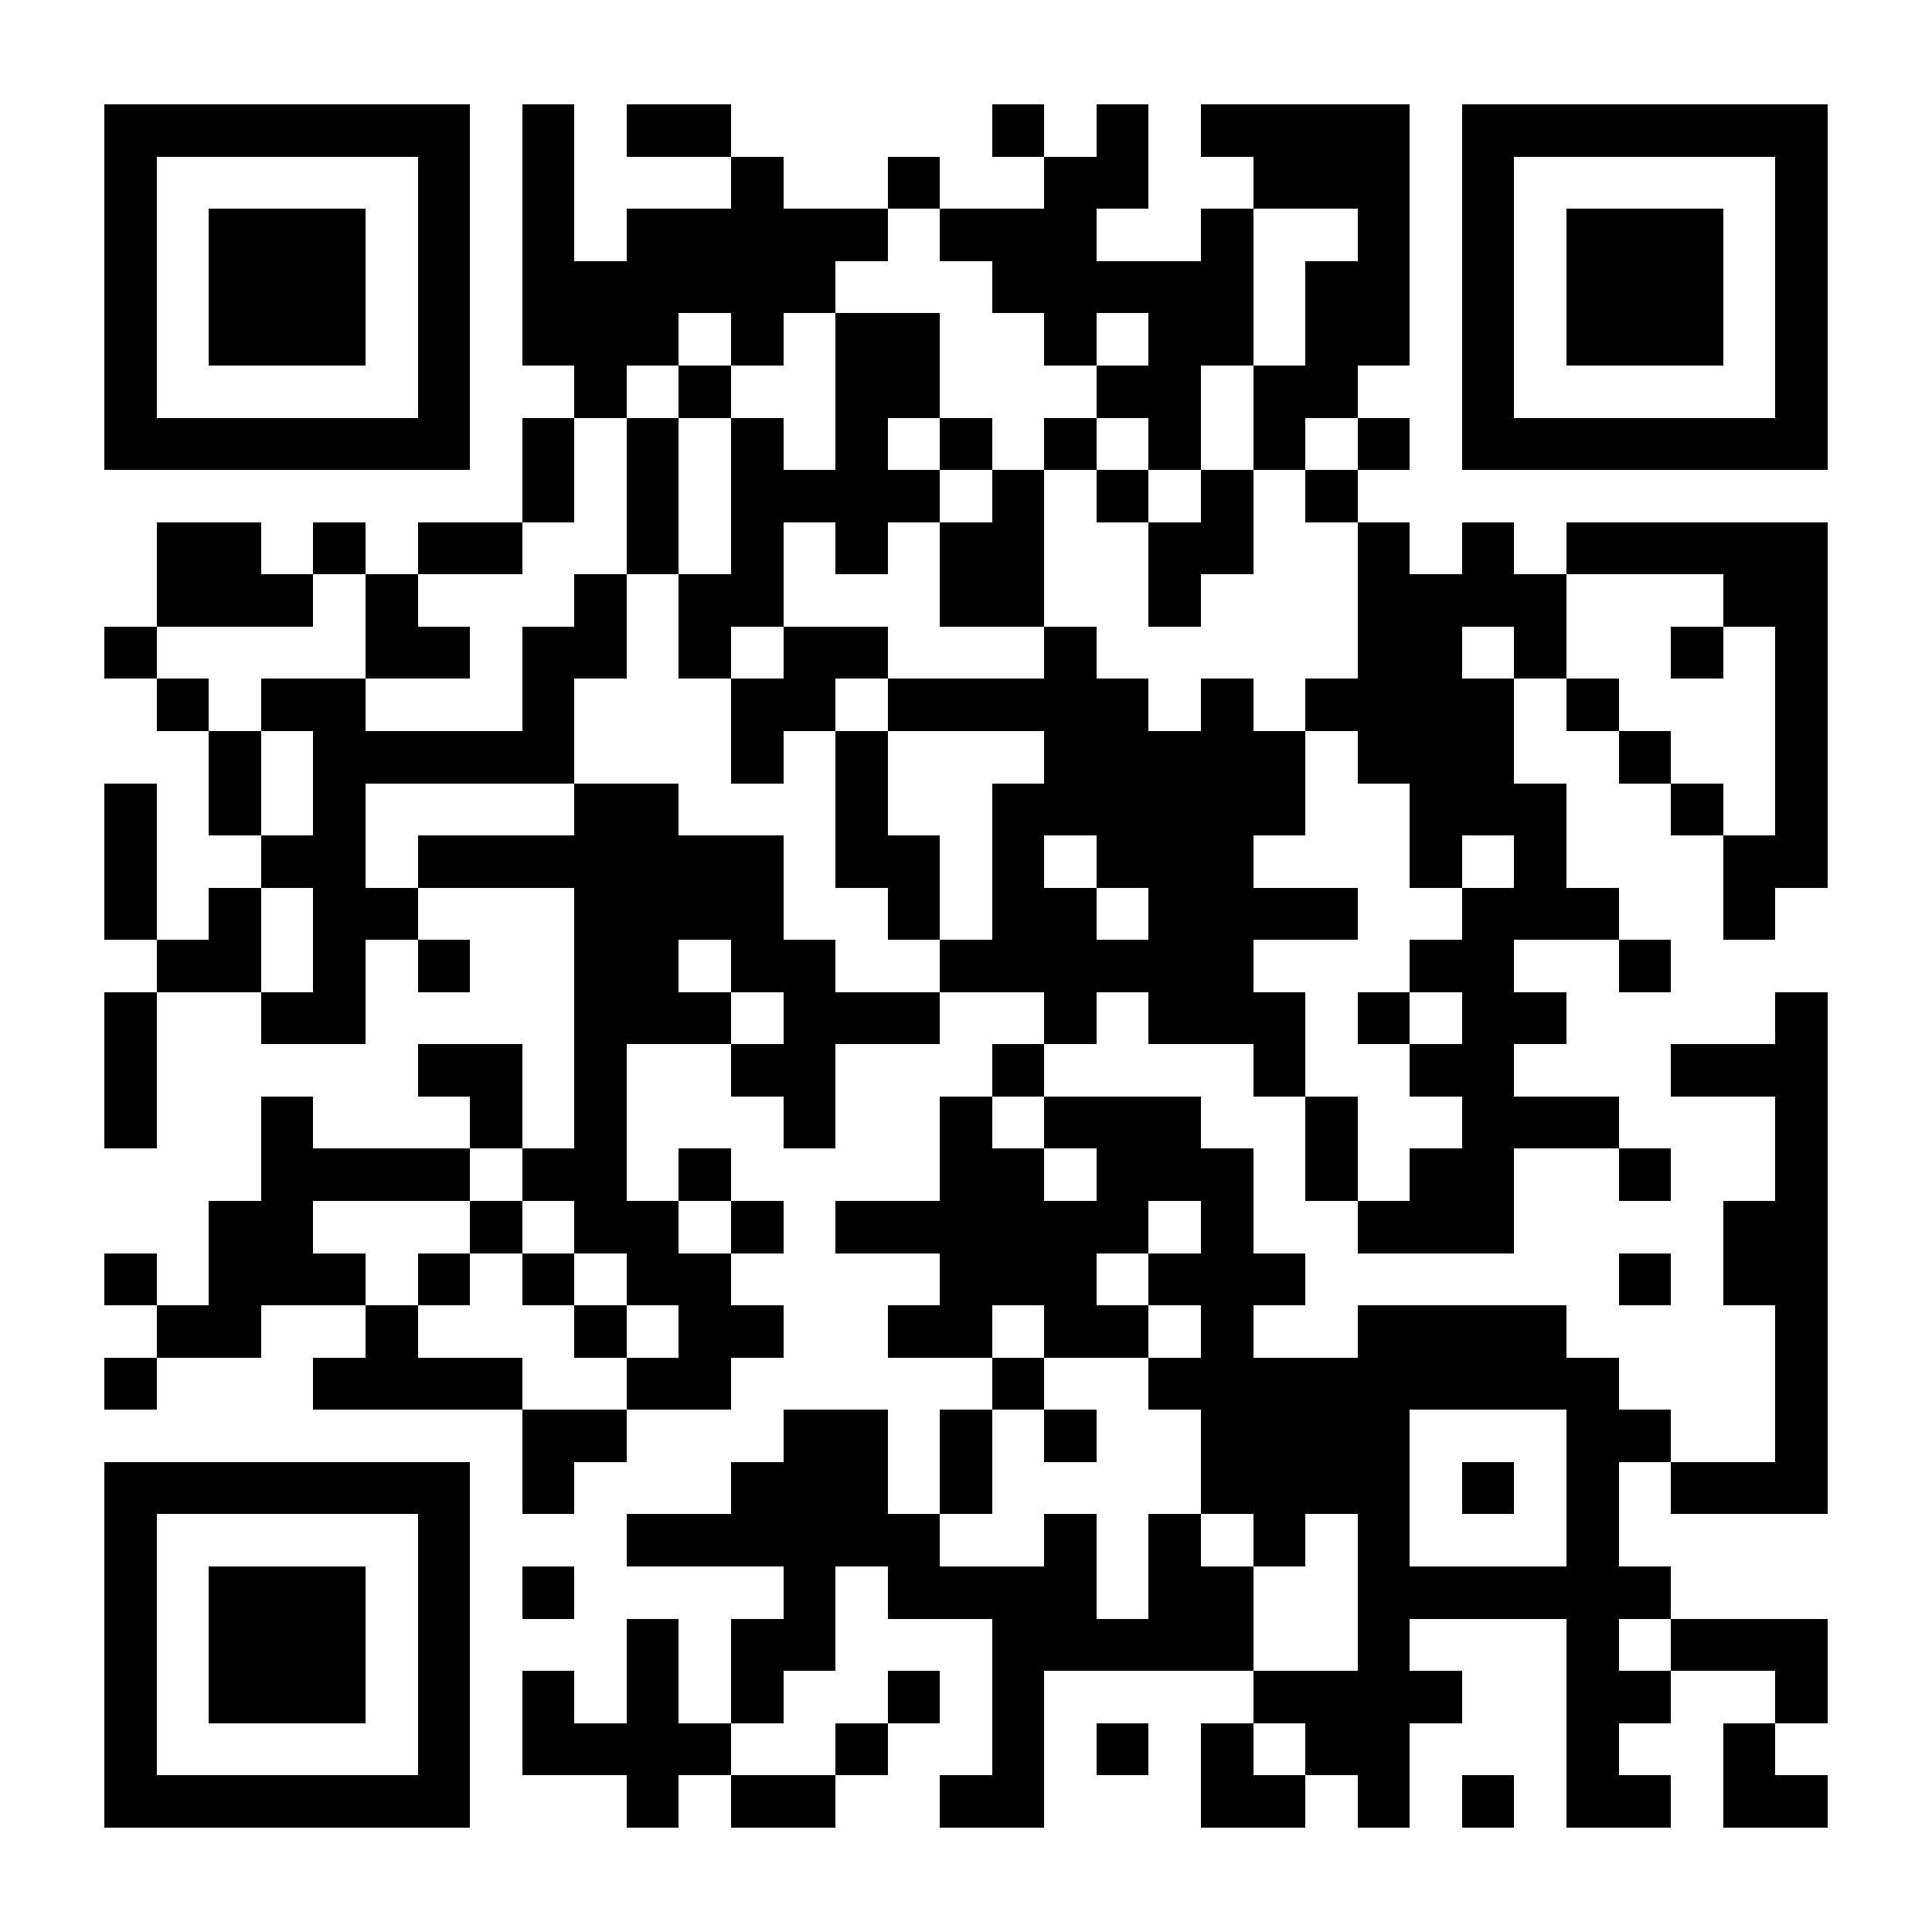
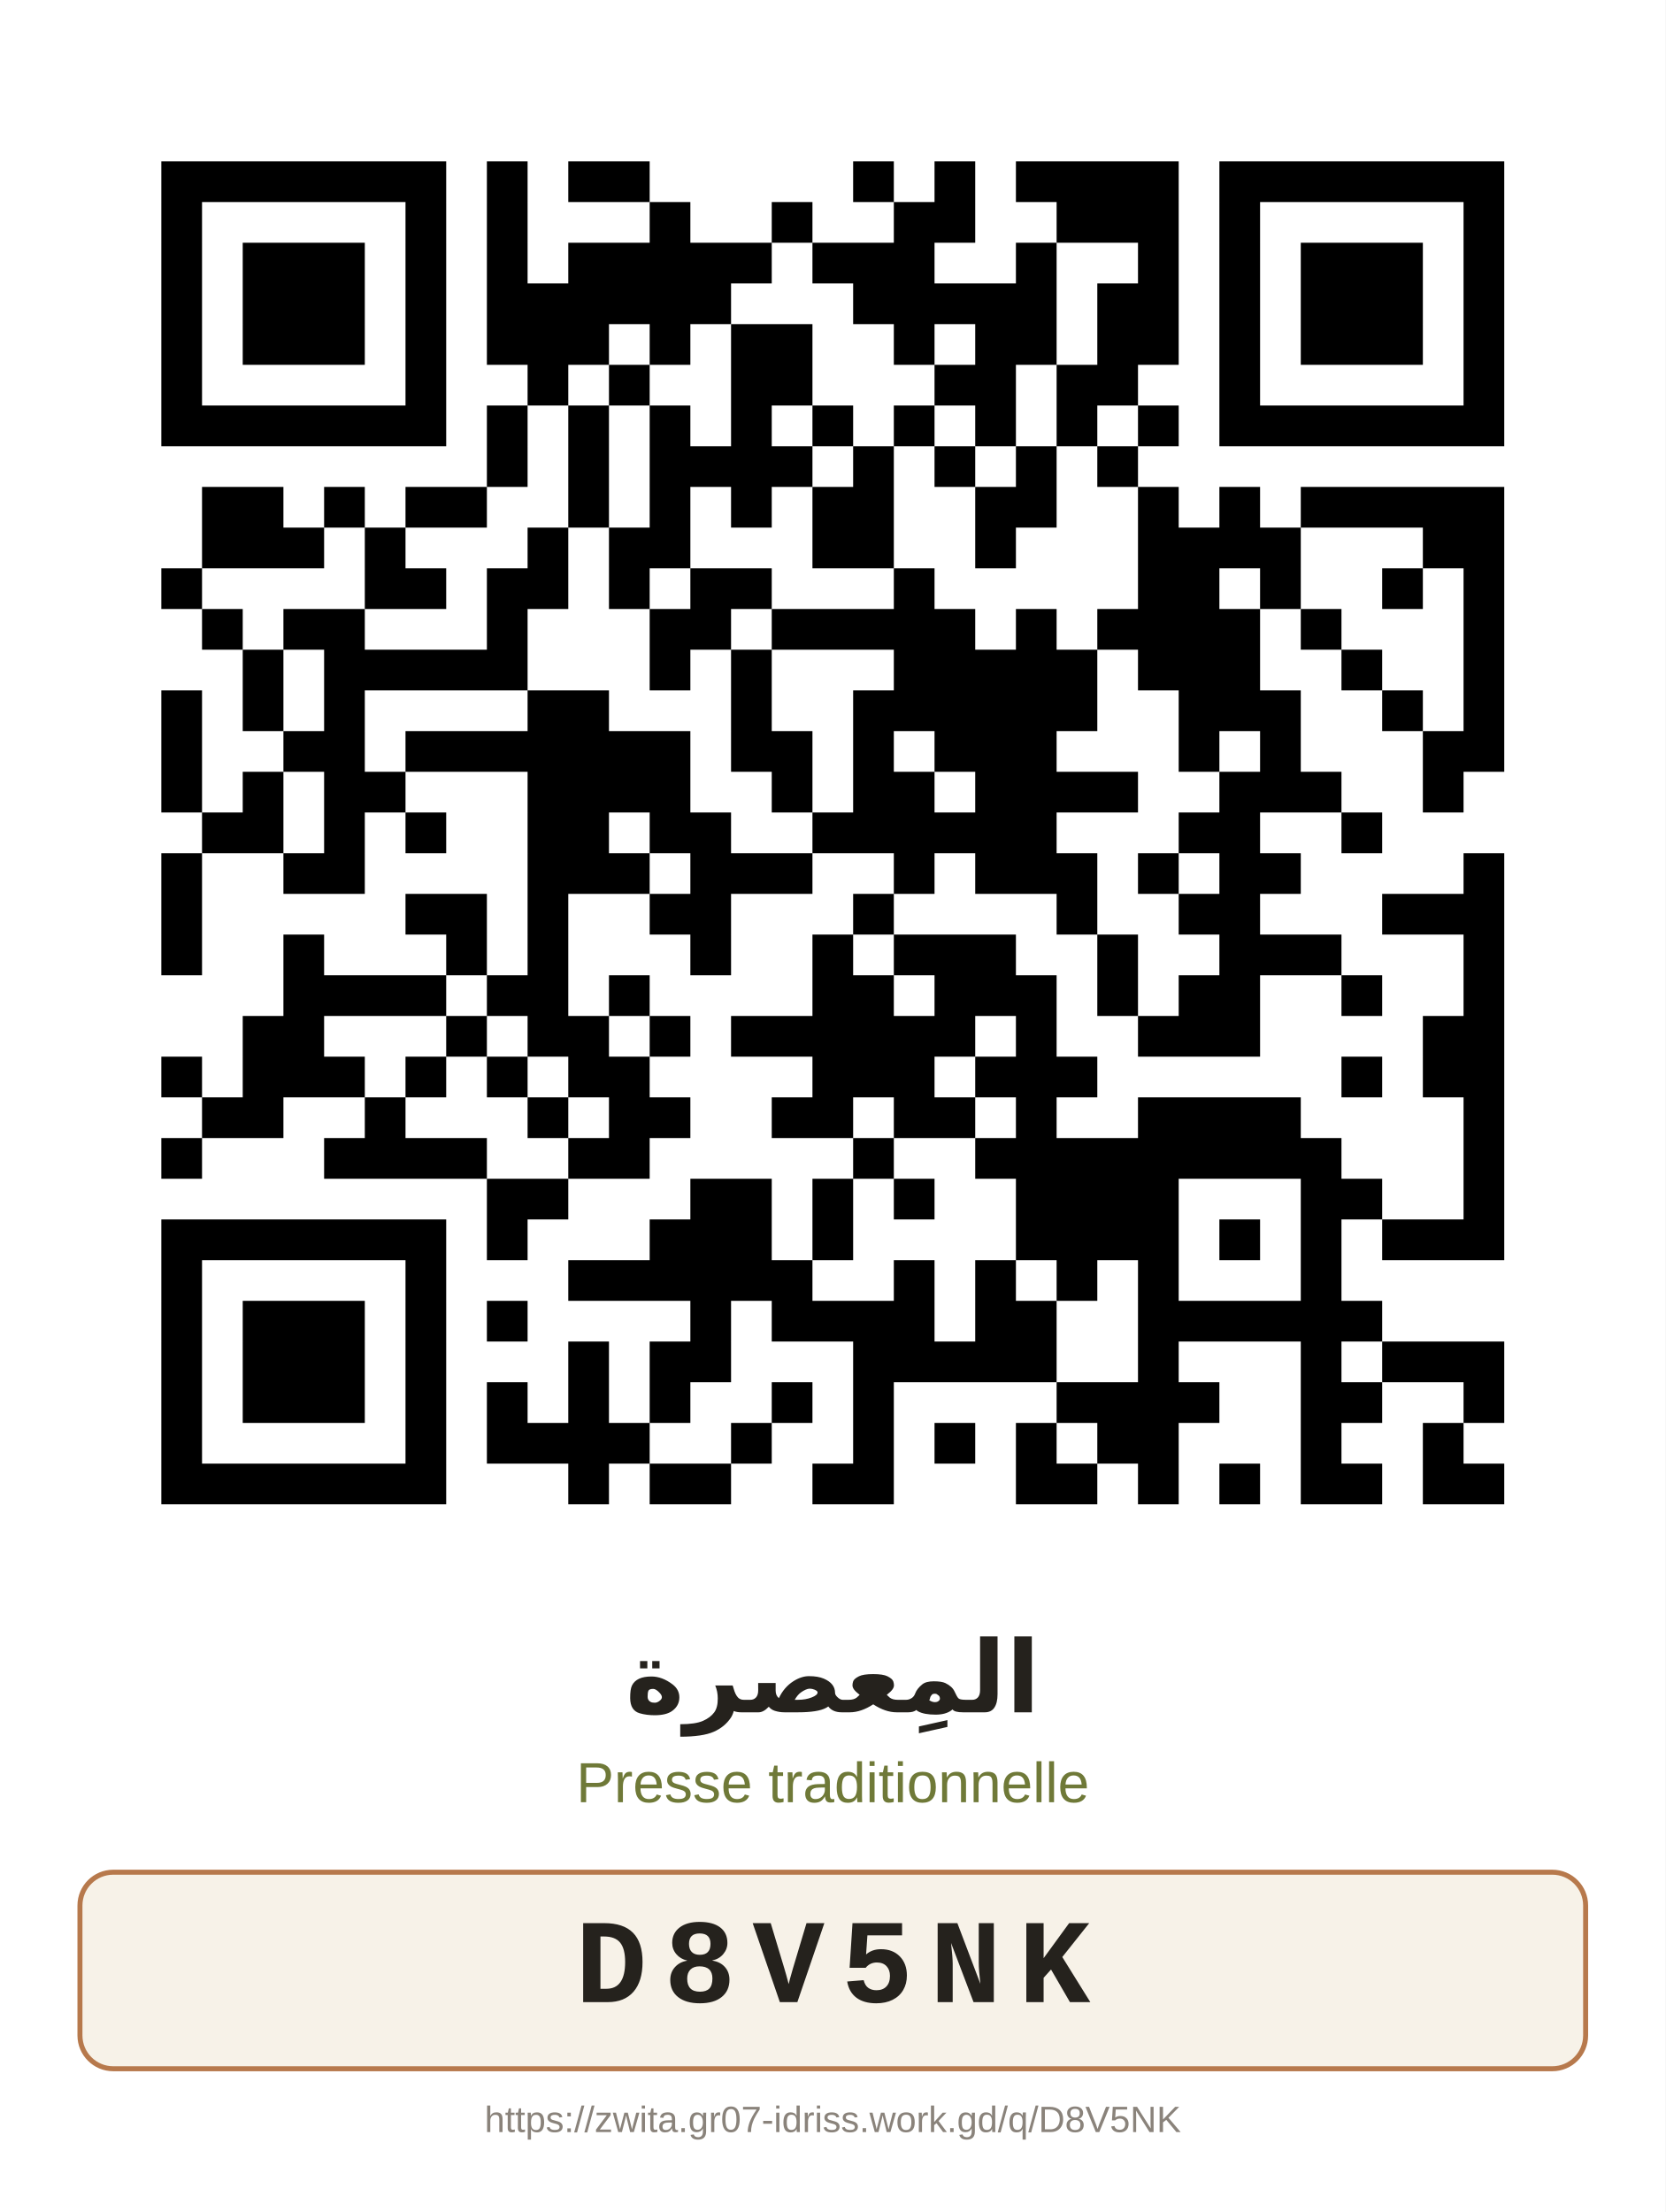
- <svg xmlns="http://www.w3.org/2000/svg" width="1024" height="1024" viewBox="0 0 37 37" shape-rendering="crispEdges">
-   <path fill="#ffffff" d="M0 0h37v37H0z" />
-   <path stroke="#000000" d="M2 2.5h7m1 0h1m1 0h2m5 0h1m1 0h1m1 0h4m1 0h7M2 3.5h1m5 0h1m1 0h1m3 0h1m2 0h1m2 0h2m2 0h3m1 0h1m5 0h1M2 4.5h1m1 0h3m1 0h1m1 0h1m1 0h5m1 0h3m2 0h1m2 0h1m1 0h1m1 0h3m1 0h1M2 5.5h1m1 0h3m1 0h1m1 0h6m3 0h5m1 0h2m1 0h1m1 0h3m1 0h1M2 6.5h1m1 0h3m1 0h1m1 0h3m1 0h1m1 0h2m2 0h1m1 0h2m1 0h2m1 0h1m1 0h3m1 0h1M2 7.5h1m5 0h1m2 0h1m1 0h1m2 0h2m3 0h2m1 0h2m2 0h1m5 0h1M2 8.5h7m1 0h1m1 0h1m1 0h1m1 0h1m1 0h1m1 0h1m1 0h1m1 0h1m1 0h1m1 0h7M10 9.5h1m1 0h1m1 0h4m1 0h1m1 0h1m1 0h1m1 0h1M3 10.5h2m1 0h1m1 0h2m2 0h1m1 0h1m1 0h1m1 0h2m2 0h2m2 0h1m1 0h1m1 0h5M3 11.5h3m1 0h1m3 0h1m1 0h2m3 0h2m2 0h1m3 0h4m3 0h2M2 12.5h1m4 0h2m1 0h2m1 0h1m1 0h2m3 0h1m5 0h2m1 0h1m2 0h1m1 0h1M3 13.5h1m1 0h2m3 0h1m3 0h2m1 0h5m1 0h1m1 0h4m1 0h1m3 0h1M4 14.5h1m1 0h5m3 0h1m1 0h1m3 0h5m1 0h3m2 0h1m2 0h1M2 15.5h1m1 0h1m1 0h1m4 0h2m3 0h1m2 0h6m2 0h3m2 0h1m1 0h1M2 16.5h1m2 0h2m1 0h7m1 0h2m1 0h1m1 0h3m3 0h1m1 0h1m3 0h2M2 17.5h1m1 0h1m1 0h2m3 0h4m2 0h1m1 0h2m1 0h4m2 0h3m2 0h1M3 18.5h2m1 0h1m1 0h1m2 0h2m1 0h2m2 0h6m3 0h2m2 0h1M2 19.5h1m2 0h2m4 0h3m1 0h3m2 0h1m1 0h3m1 0h1m1 0h2m4 0h1M2 20.5h1m5 0h2m1 0h1m2 0h2m3 0h1m4 0h1m2 0h2m3 0h3M2 21.5h1m2 0h1m3 0h1m1 0h1m3 0h1m2 0h1m1 0h3m2 0h1m2 0h3m3 0h1M5 22.5h4m1 0h2m1 0h1m4 0h2m1 0h3m1 0h1m1 0h2m2 0h1m2 0h1M4 23.5h2m3 0h1m1 0h2m1 0h1m1 0h6m1 0h1m2 0h3m4 0h2M2 24.5h1m1 0h3m1 0h1m1 0h1m1 0h2m4 0h3m1 0h3m6 0h1m1 0h2M3 25.5h2m2 0h1m3 0h1m1 0h2m2 0h2m1 0h2m1 0h1m2 0h4m4 0h1M2 26.5h1m3 0h4m2 0h2m5 0h1m2 0h9m3 0h1M10 27.5h2m3 0h2m1 0h1m1 0h1m2 0h4m3 0h2m2 0h1M2 28.5h7m1 0h1m3 0h3m1 0h1m4 0h4m1 0h1m1 0h1m1 0h3M2 29.5h1m5 0h1m3 0h6m2 0h1m1 0h1m1 0h1m1 0h1m3 0h1M2 30.5h1m1 0h3m1 0h1m1 0h1m4 0h1m1 0h4m1 0h2m2 0h6M2 31.5h1m1 0h3m1 0h1m3 0h1m1 0h2m3 0h5m2 0h1m3 0h1m1 0h3M2 32.5h1m1 0h3m1 0h1m1 0h1m1 0h1m1 0h1m2 0h1m1 0h1m4 0h4m2 0h2m2 0h1M2 33.5h1m5 0h1m1 0h4m2 0h1m2 0h1m1 0h1m1 0h1m1 0h2m3 0h1m2 0h1M2 34.5h7m3 0h1m1 0h2m2 0h2m3 0h2m1 0h1m1 0h1m1 0h2m1 0h2" />
+ <svg xmlns="http://www.w3.org/2000/svg" width="1000" height="1328" viewBox="0 0 1000 1328" font-family="system-ui, 'Segoe UI', Tahoma, Arial, sans-serif">
+   <rect width="1000" height="1328" fill="#ffffff" />
+   <svg x="48" y="48" width="904" height="904" viewBox="0 0 37 37">
+     <path fill="#ffffff" d="M0 0h37v37H0z" />
+     <path stroke="#000000" d="M2 2.5h7m1 0h1m1 0h2m5 0h1m1 0h1m1 0h4m1 0h7M2 3.5h1m5 0h1m1 0h1m3 0h1m2 0h1m2 0h2m2 0h3m1 0h1m5 0h1M2 4.5h1m1 0h3m1 0h1m1 0h1m1 0h5m1 0h3m2 0h1m2 0h1m1 0h1m1 0h3m1 0h1M2 5.5h1m1 0h3m1 0h1m1 0h6m3 0h5m1 0h2m1 0h1m1 0h3m1 0h1M2 6.5h1m1 0h3m1 0h1m1 0h3m1 0h1m1 0h2m2 0h1m1 0h2m1 0h2m1 0h1m1 0h3m1 0h1M2 7.5h1m5 0h1m2 0h1m1 0h1m2 0h2m3 0h2m1 0h2m2 0h1m5 0h1M2 8.5h7m1 0h1m1 0h1m1 0h1m1 0h1m1 0h1m1 0h1m1 0h1m1 0h1m1 0h1m1 0h7M10 9.5h1m1 0h1m1 0h4m1 0h1m1 0h1m1 0h1m1 0h1M3 10.5h2m1 0h1m1 0h2m2 0h1m1 0h1m1 0h1m1 0h2m2 0h2m2 0h1m1 0h1m1 0h5M3 11.5h3m1 0h1m3 0h1m1 0h2m3 0h2m2 0h1m3 0h4m3 0h2M2 12.5h1m4 0h2m1 0h2m1 0h1m1 0h2m3 0h1m5 0h2m1 0h1m2 0h1m1 0h1M3 13.5h1m1 0h2m3 0h1m3 0h2m1 0h5m1 0h1m1 0h4m1 0h1m3 0h1M4 14.5h1m1 0h5m3 0h1m1 0h1m3 0h5m1 0h3m2 0h1m2 0h1M2 15.5h1m1 0h1m1 0h1m4 0h2m3 0h1m2 0h6m2 0h3m2 0h1m1 0h1M2 16.5h1m2 0h2m1 0h7m1 0h2m1 0h1m1 0h3m3 0h1m1 0h1m3 0h2M2 17.5h1m1 0h1m1 0h2m3 0h4m2 0h1m1 0h2m1 0h4m2 0h3m2 0h1M3 18.5h2m1 0h1m1 0h1m2 0h2m1 0h2m2 0h6m3 0h2m2 0h1M2 19.5h1m2 0h2m4 0h3m1 0h3m2 0h1m1 0h3m1 0h1m1 0h2m4 0h1M2 20.5h1m5 0h2m1 0h1m2 0h2m3 0h1m4 0h1m2 0h2m3 0h3M2 21.5h1m2 0h1m3 0h1m1 0h1m3 0h1m2 0h1m1 0h3m2 0h1m2 0h3m3 0h1M5 22.5h4m1 0h2m1 0h1m4 0h2m1 0h3m1 0h1m1 0h2m2 0h1m2 0h1M4 23.5h2m3 0h1m1 0h2m1 0h1m1 0h6m1 0h1m2 0h3m4 0h2M2 24.5h1m1 0h3m1 0h1m1 0h1m1 0h2m4 0h3m1 0h3m6 0h1m1 0h2M3 25.5h2m2 0h1m3 0h1m1 0h2m2 0h2m1 0h2m1 0h1m2 0h4m4 0h1M2 26.5h1m3 0h4m2 0h2m5 0h1m2 0h9m3 0h1M10 27.5h2m3 0h2m1 0h1m1 0h1m2 0h4m3 0h2m2 0h1M2 28.5h7m1 0h1m3 0h3m1 0h1m4 0h4m1 0h1m1 0h1m1 0h3M2 29.5h1m5 0h1m3 0h6m2 0h1m1 0h1m1 0h1m1 0h1m3 0h1M2 30.5h1m1 0h3m1 0h1m1 0h1m4 0h1m1 0h4m1 0h2m2 0h6M2 31.5h1m1 0h3m1 0h1m3 0h1m1 0h2m3 0h5m2 0h1m3 0h1m1 0h3M2 32.5h1m1 0h3m1 0h1m1 0h1m1 0h1m1 0h1m2 0h1m1 0h1m4 0h4m2 0h2m2 0h1M2 33.5h1m5 0h1m1 0h4m2 0h1m2 0h1m1 0h1m1 0h1m1 0h2m3 0h1m2 0h1M2 34.5h7m3 0h1m1 0h2m2 0h2m3 0h2m1 0h1m1 0h1m1 0h2m1 0h2" />
+   </svg>
+   <text x="500" y="1028" text-anchor="middle" font-size="60" font-weight="700" fill="#25221D" direction="rtl">المِعصرة</text>
+   <text x="500" y="1082" text-anchor="middle" font-size="34" fill="#6F7938">Presse traditionnelle</text>
+   <rect x="48" y="1124" width="904" height="118" rx="20" fill="#F7F2E8" stroke="#B7794C" stroke-width="3" />
+   <text x="500" y="1202" text-anchor="middle" font-size="72" font-weight="700" letter-spacing="10" fill="#25221D" font-family="ui-monospace, 'Courier New', monospace">D8V5NK</text>
+   <text x="500" y="1280" text-anchor="middle" font-size="22" fill="#8a837b">https://zwita.gr07-idriss.work.gd/q/D8V5NK</text>
</svg>
